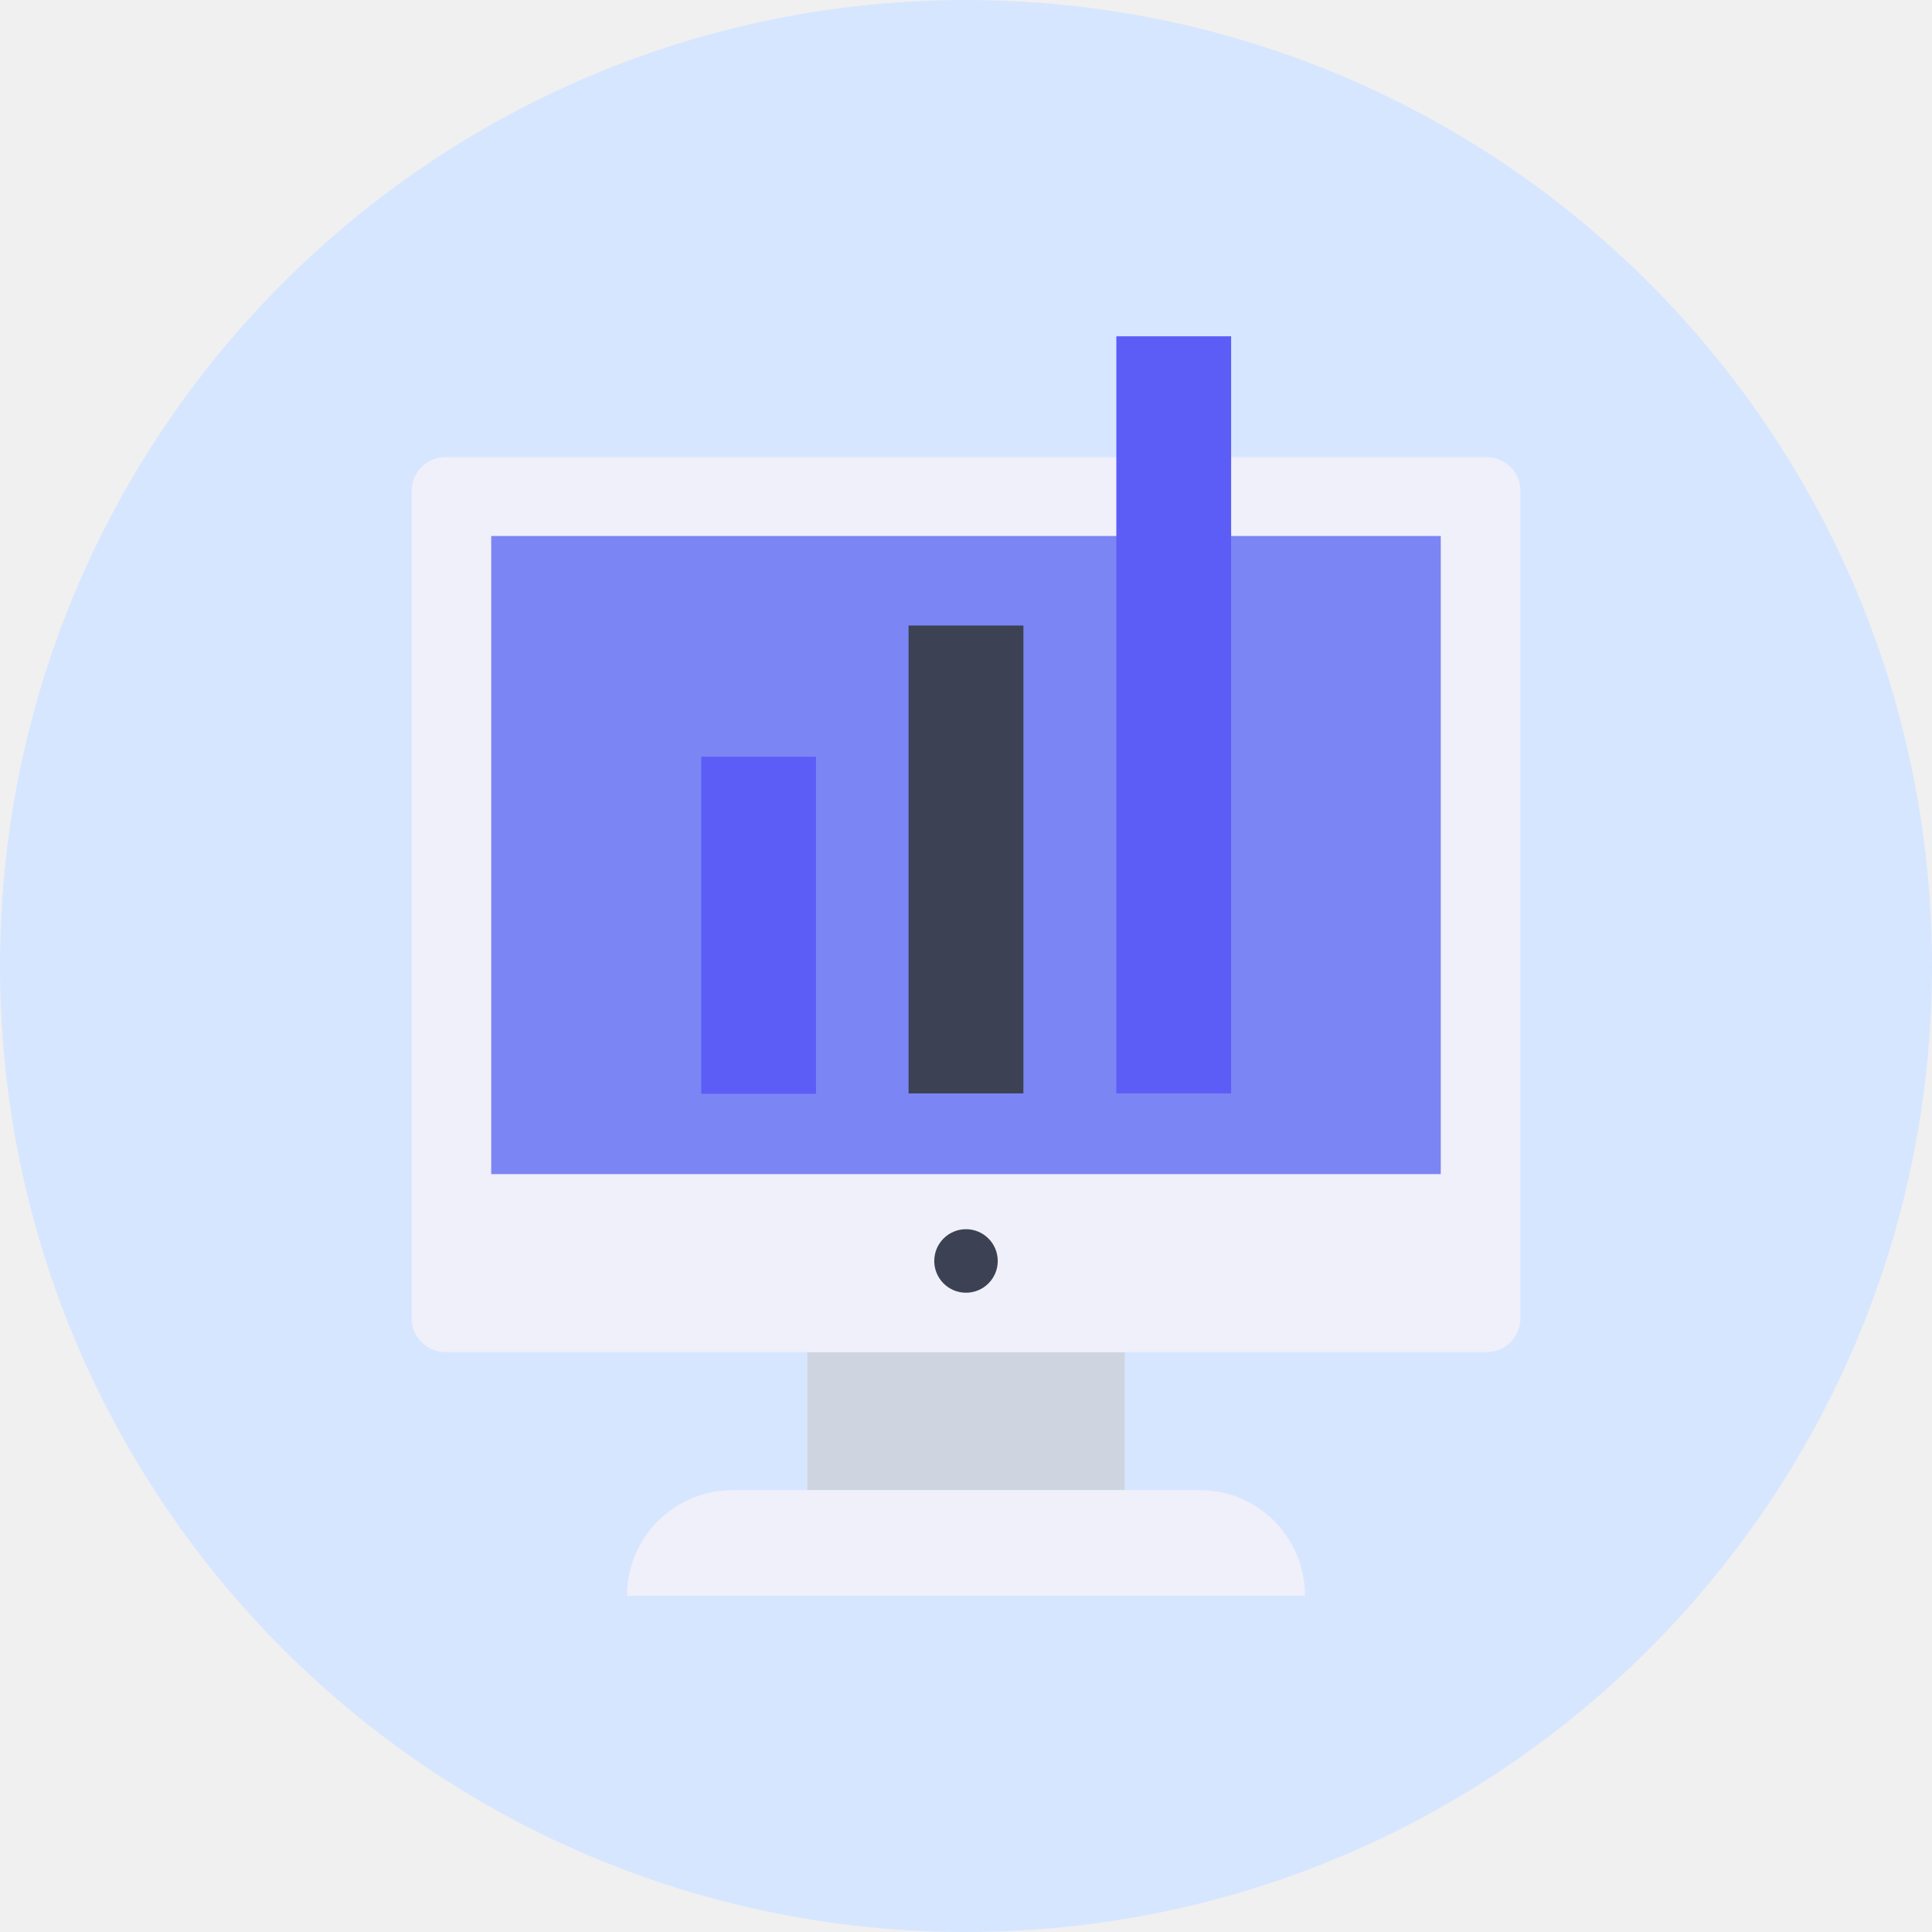
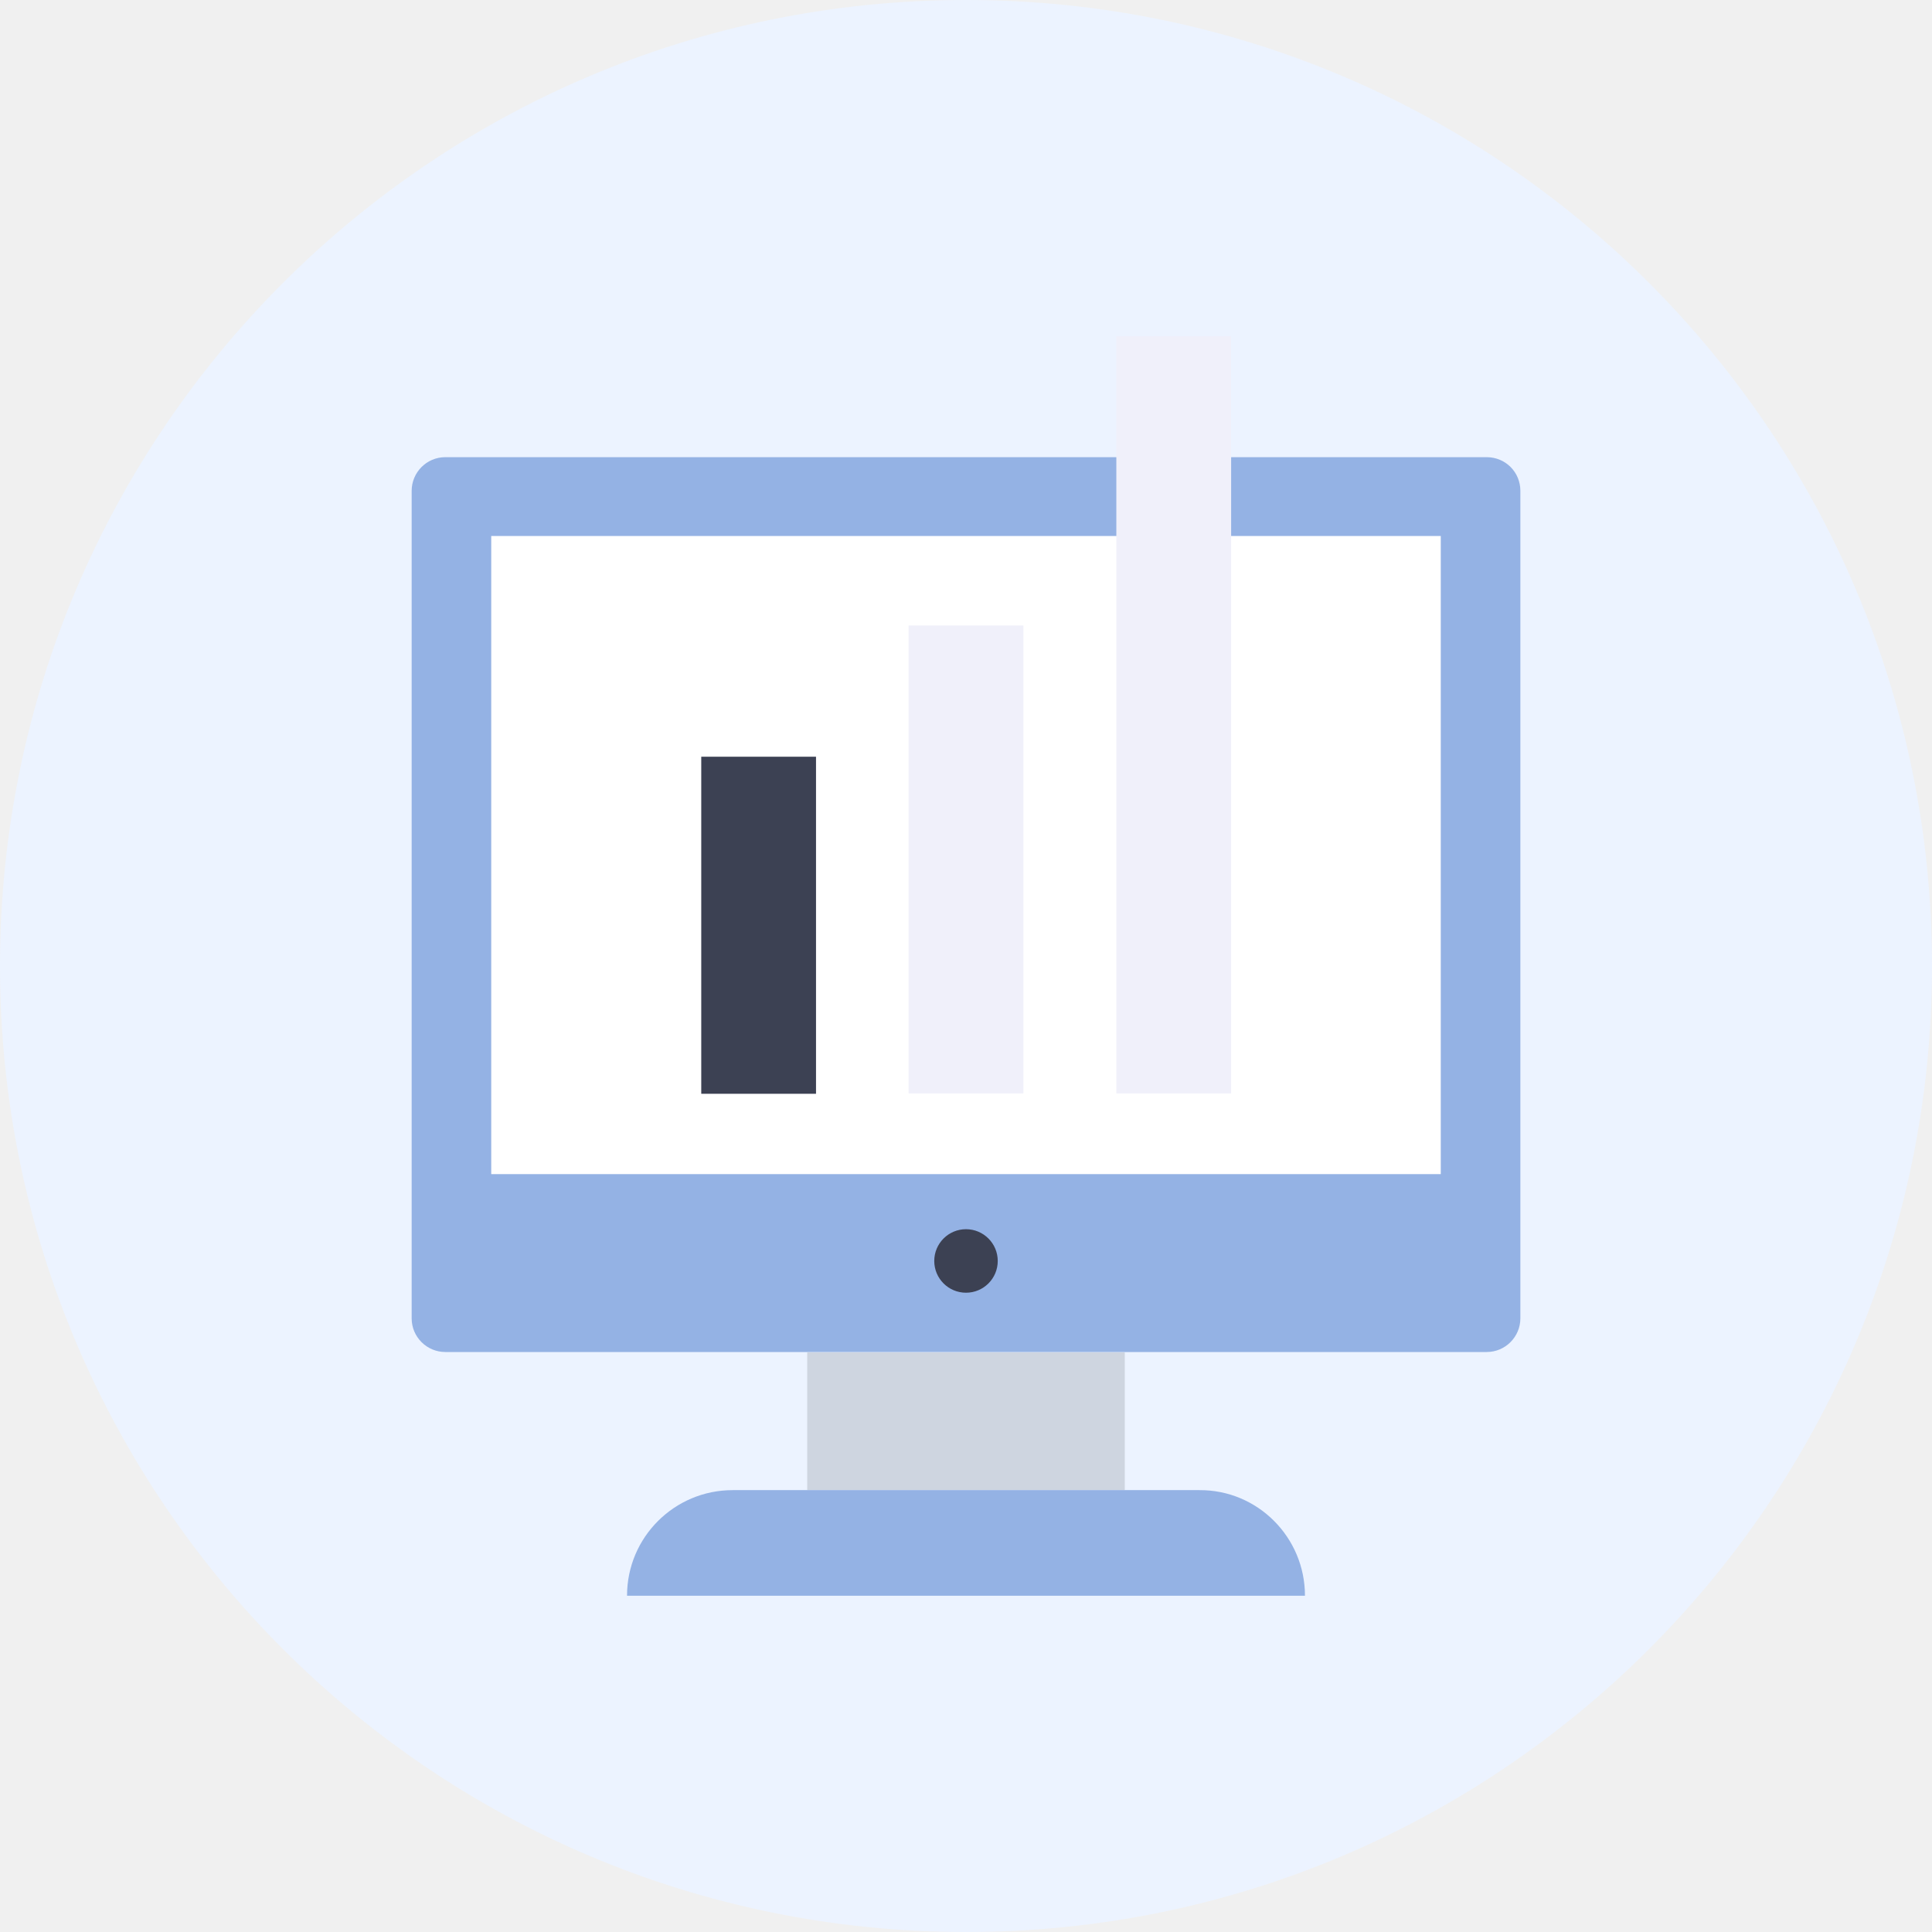
<svg xmlns="http://www.w3.org/2000/svg" width="65" height="65" viewBox="0 0 65 65" fill="none">
-   <path d="M32.5 65C50.449 65 65 50.449 65 32.5C65 14.551 50.449 0 32.5 0C14.551 0 0 14.551 0 32.5C0 50.449 14.551 65 32.5 65Z" fill="#D7E6FF" />
-   <path d="M50.018 15.381H14.982C14.351 15.381 13.85 15.896 13.85 16.514V44.355C13.85 44.985 14.364 45.487 14.982 45.487H50.018C50.649 45.487 51.151 44.972 51.151 44.355V16.514C51.151 15.883 50.649 15.381 50.018 15.381Z" fill="#F0F0FA" />
-   <path d="M48.473 18.033H16.527V39.502H48.473V18.033Z" fill="#7C85F4" />
+   <path d="M32.5 65C50.449 65 65 50.449 65 32.5C65 14.551 50.449 0 32.5 0C14.551 0 0 14.551 0 32.5C0 50.449 14.551 65 32.5 65Z" fill="#ECF3FF" />
+   <path d="M50.018 15.381H14.982C14.351 15.381 13.85 15.896 13.85 16.514V44.355C13.85 44.985 14.364 45.487 14.982 45.487H50.018C50.649 45.487 51.151 44.972 51.151 44.355V16.514C51.151 15.883 50.649 15.381 50.018 15.381Z" fill="#94B2E4" />
+   <path d="M48.473 18.033H16.527V39.502H48.473V18.033Z" fill="white" />
  <path d="M37.842 45.5H27.158V50.134H37.842V45.5Z" fill="#CED5E0" />
-   <path d="M43.904 53.686H21.096C21.096 51.717 22.692 50.134 24.648 50.134H40.352C42.308 50.121 43.904 51.717 43.904 53.686Z" fill="#F0F0FA" />
+   <path d="M43.904 53.686H21.096C21.096 51.717 22.692 50.134 24.648 50.134H40.352C42.308 50.121 43.904 51.717 43.904 53.686Z" fill="#94B2E4" />
  <path d="M32.5 43.492C33.09 43.492 33.568 43.014 33.568 42.424C33.568 41.834 33.09 41.355 32.5 41.355C31.91 41.355 31.432 41.834 31.432 42.424C31.432 43.014 31.91 43.492 32.5 43.492Z" fill="#3C4153" />
-   <path d="M27.454 25.459H23.593V36.799H27.454V25.459Z" fill="#5C5DF7" />
-   <path d="M34.431 21.045H30.569V36.786H34.431V21.045Z" fill="#3C4153" />
-   <path d="M41.42 11.314H37.558V36.786H41.42V11.314Z" fill="#5C5DF7" />
+   <path d="M27.454 25.459H23.593V36.799H27.454V25.459Z" fill="#3C4153" />
+   <path d="M34.431 21.045H30.569V36.786H34.431V21.045Z" fill="#F0F0FA" />
+   <path d="M41.42 11.314H37.558V36.786H41.42V11.314Z" fill="#F0F0FA" />
</svg>
